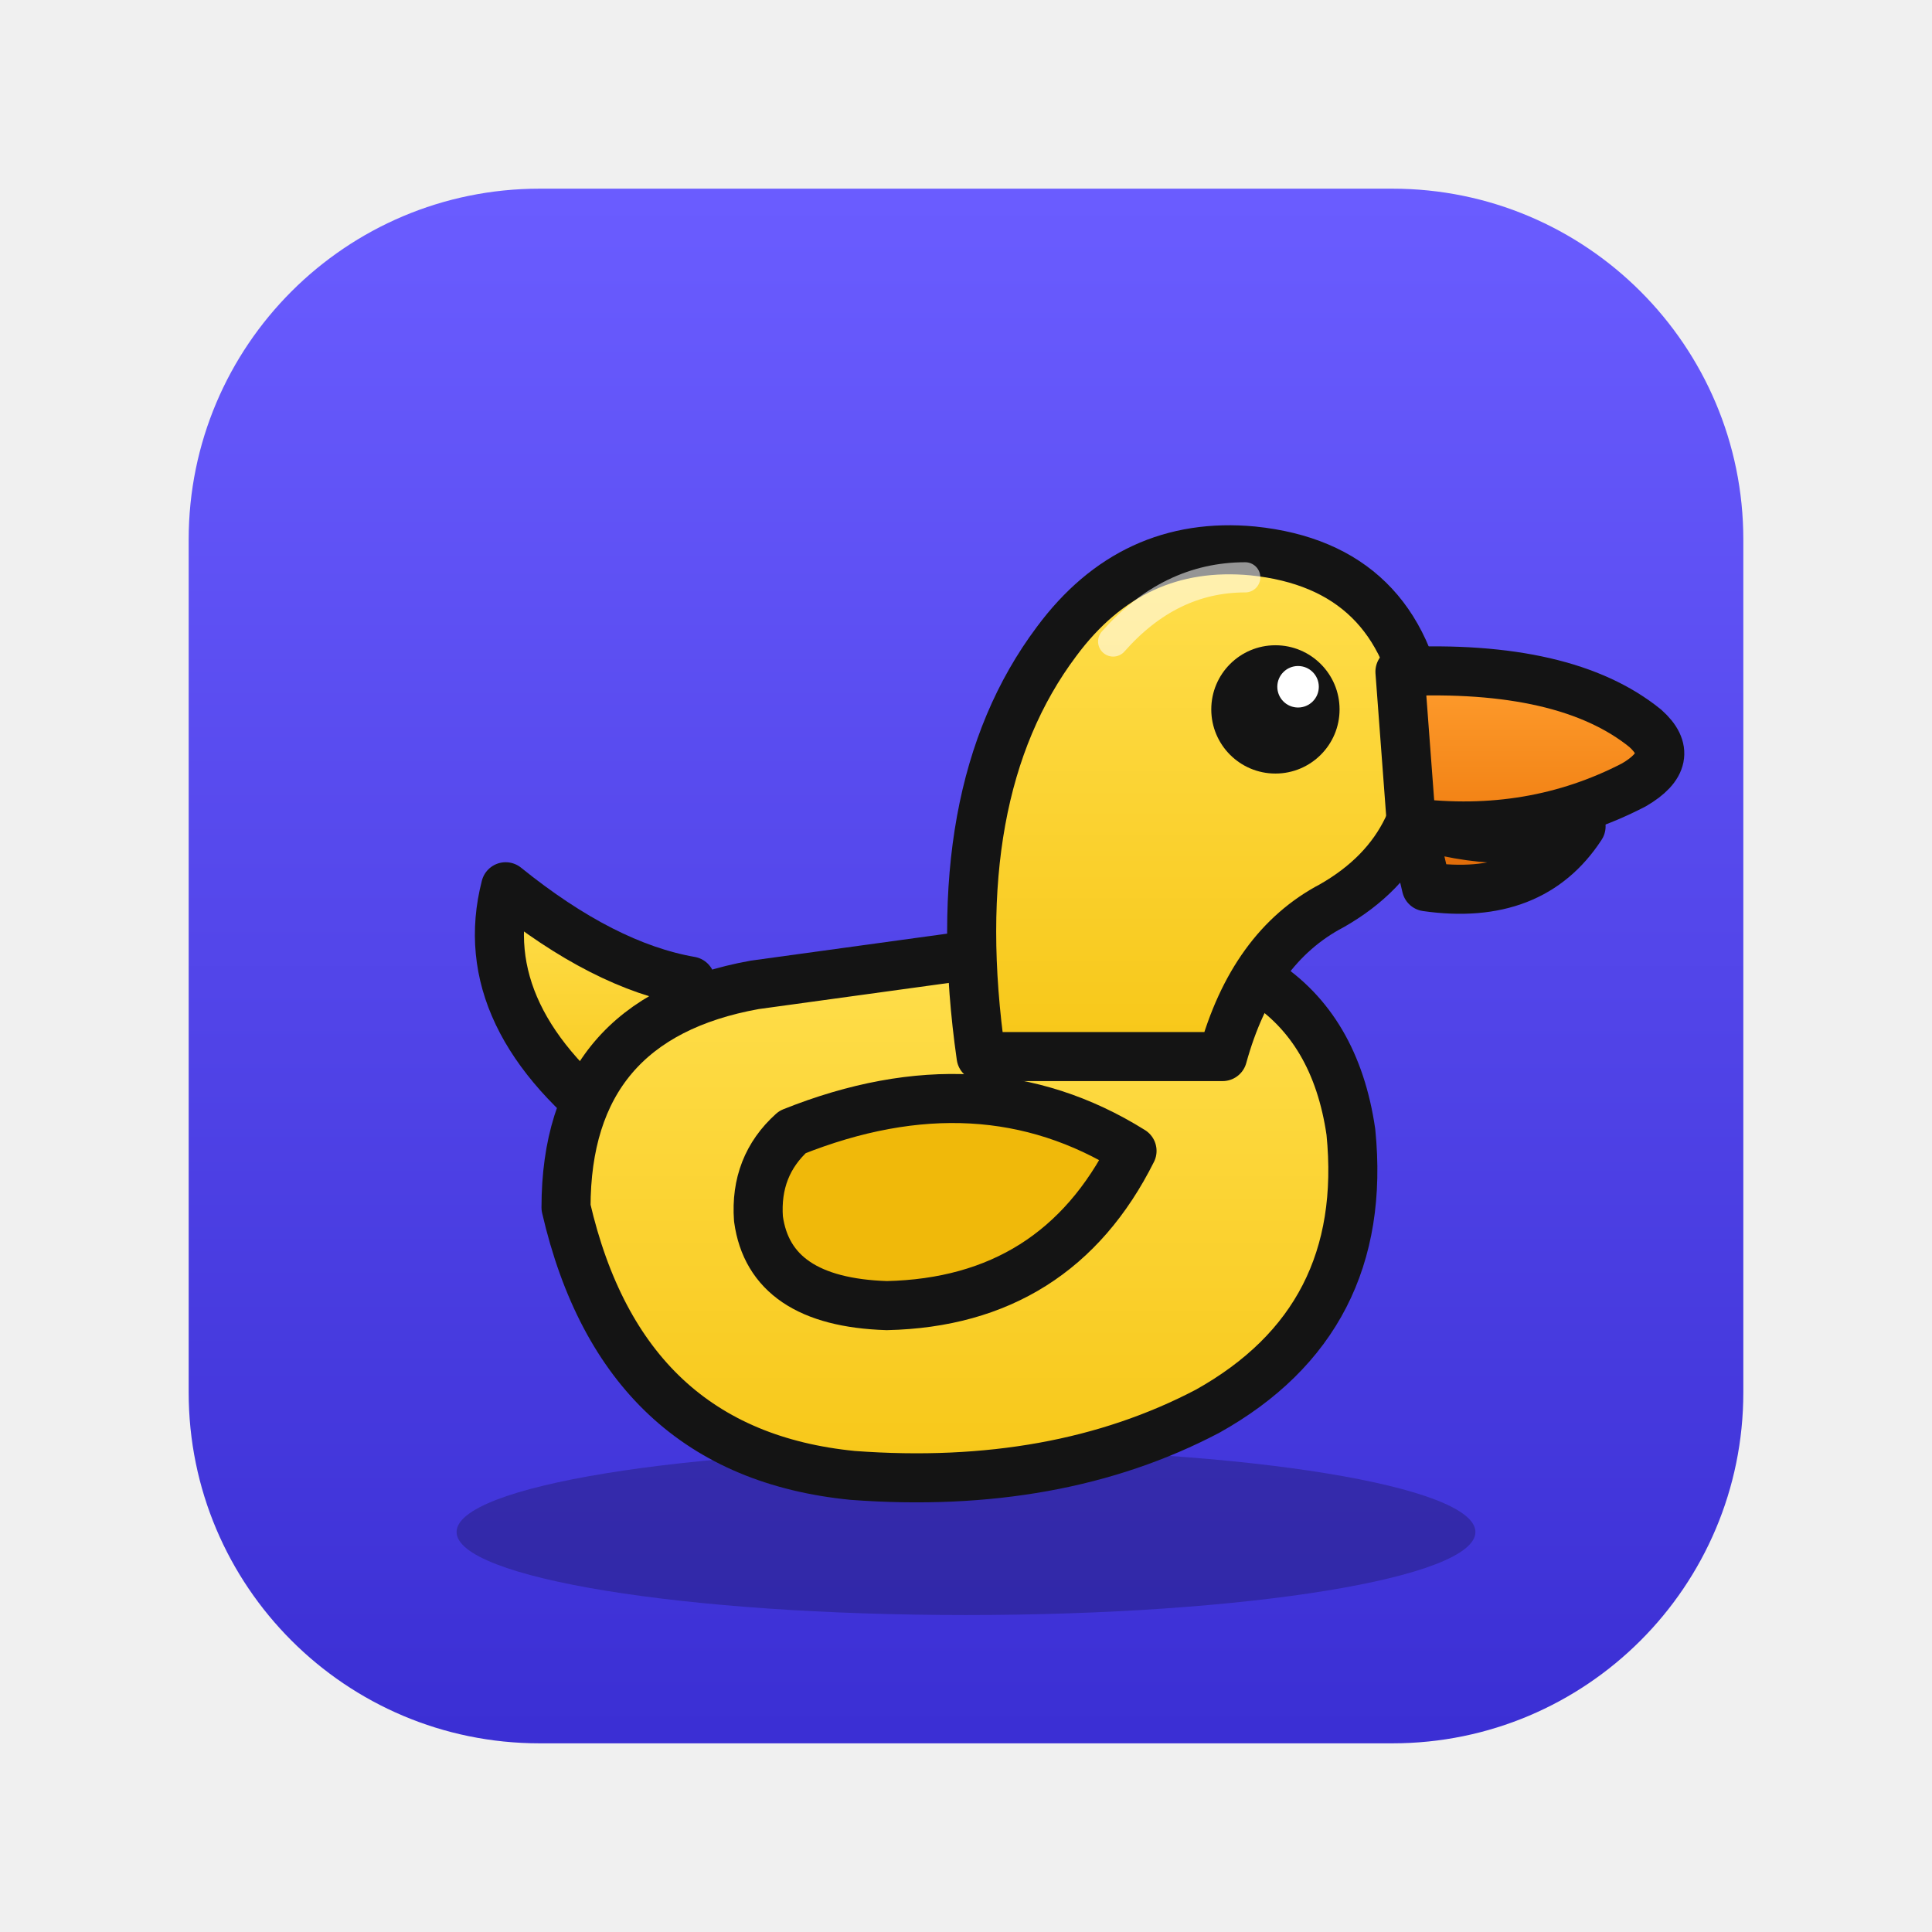
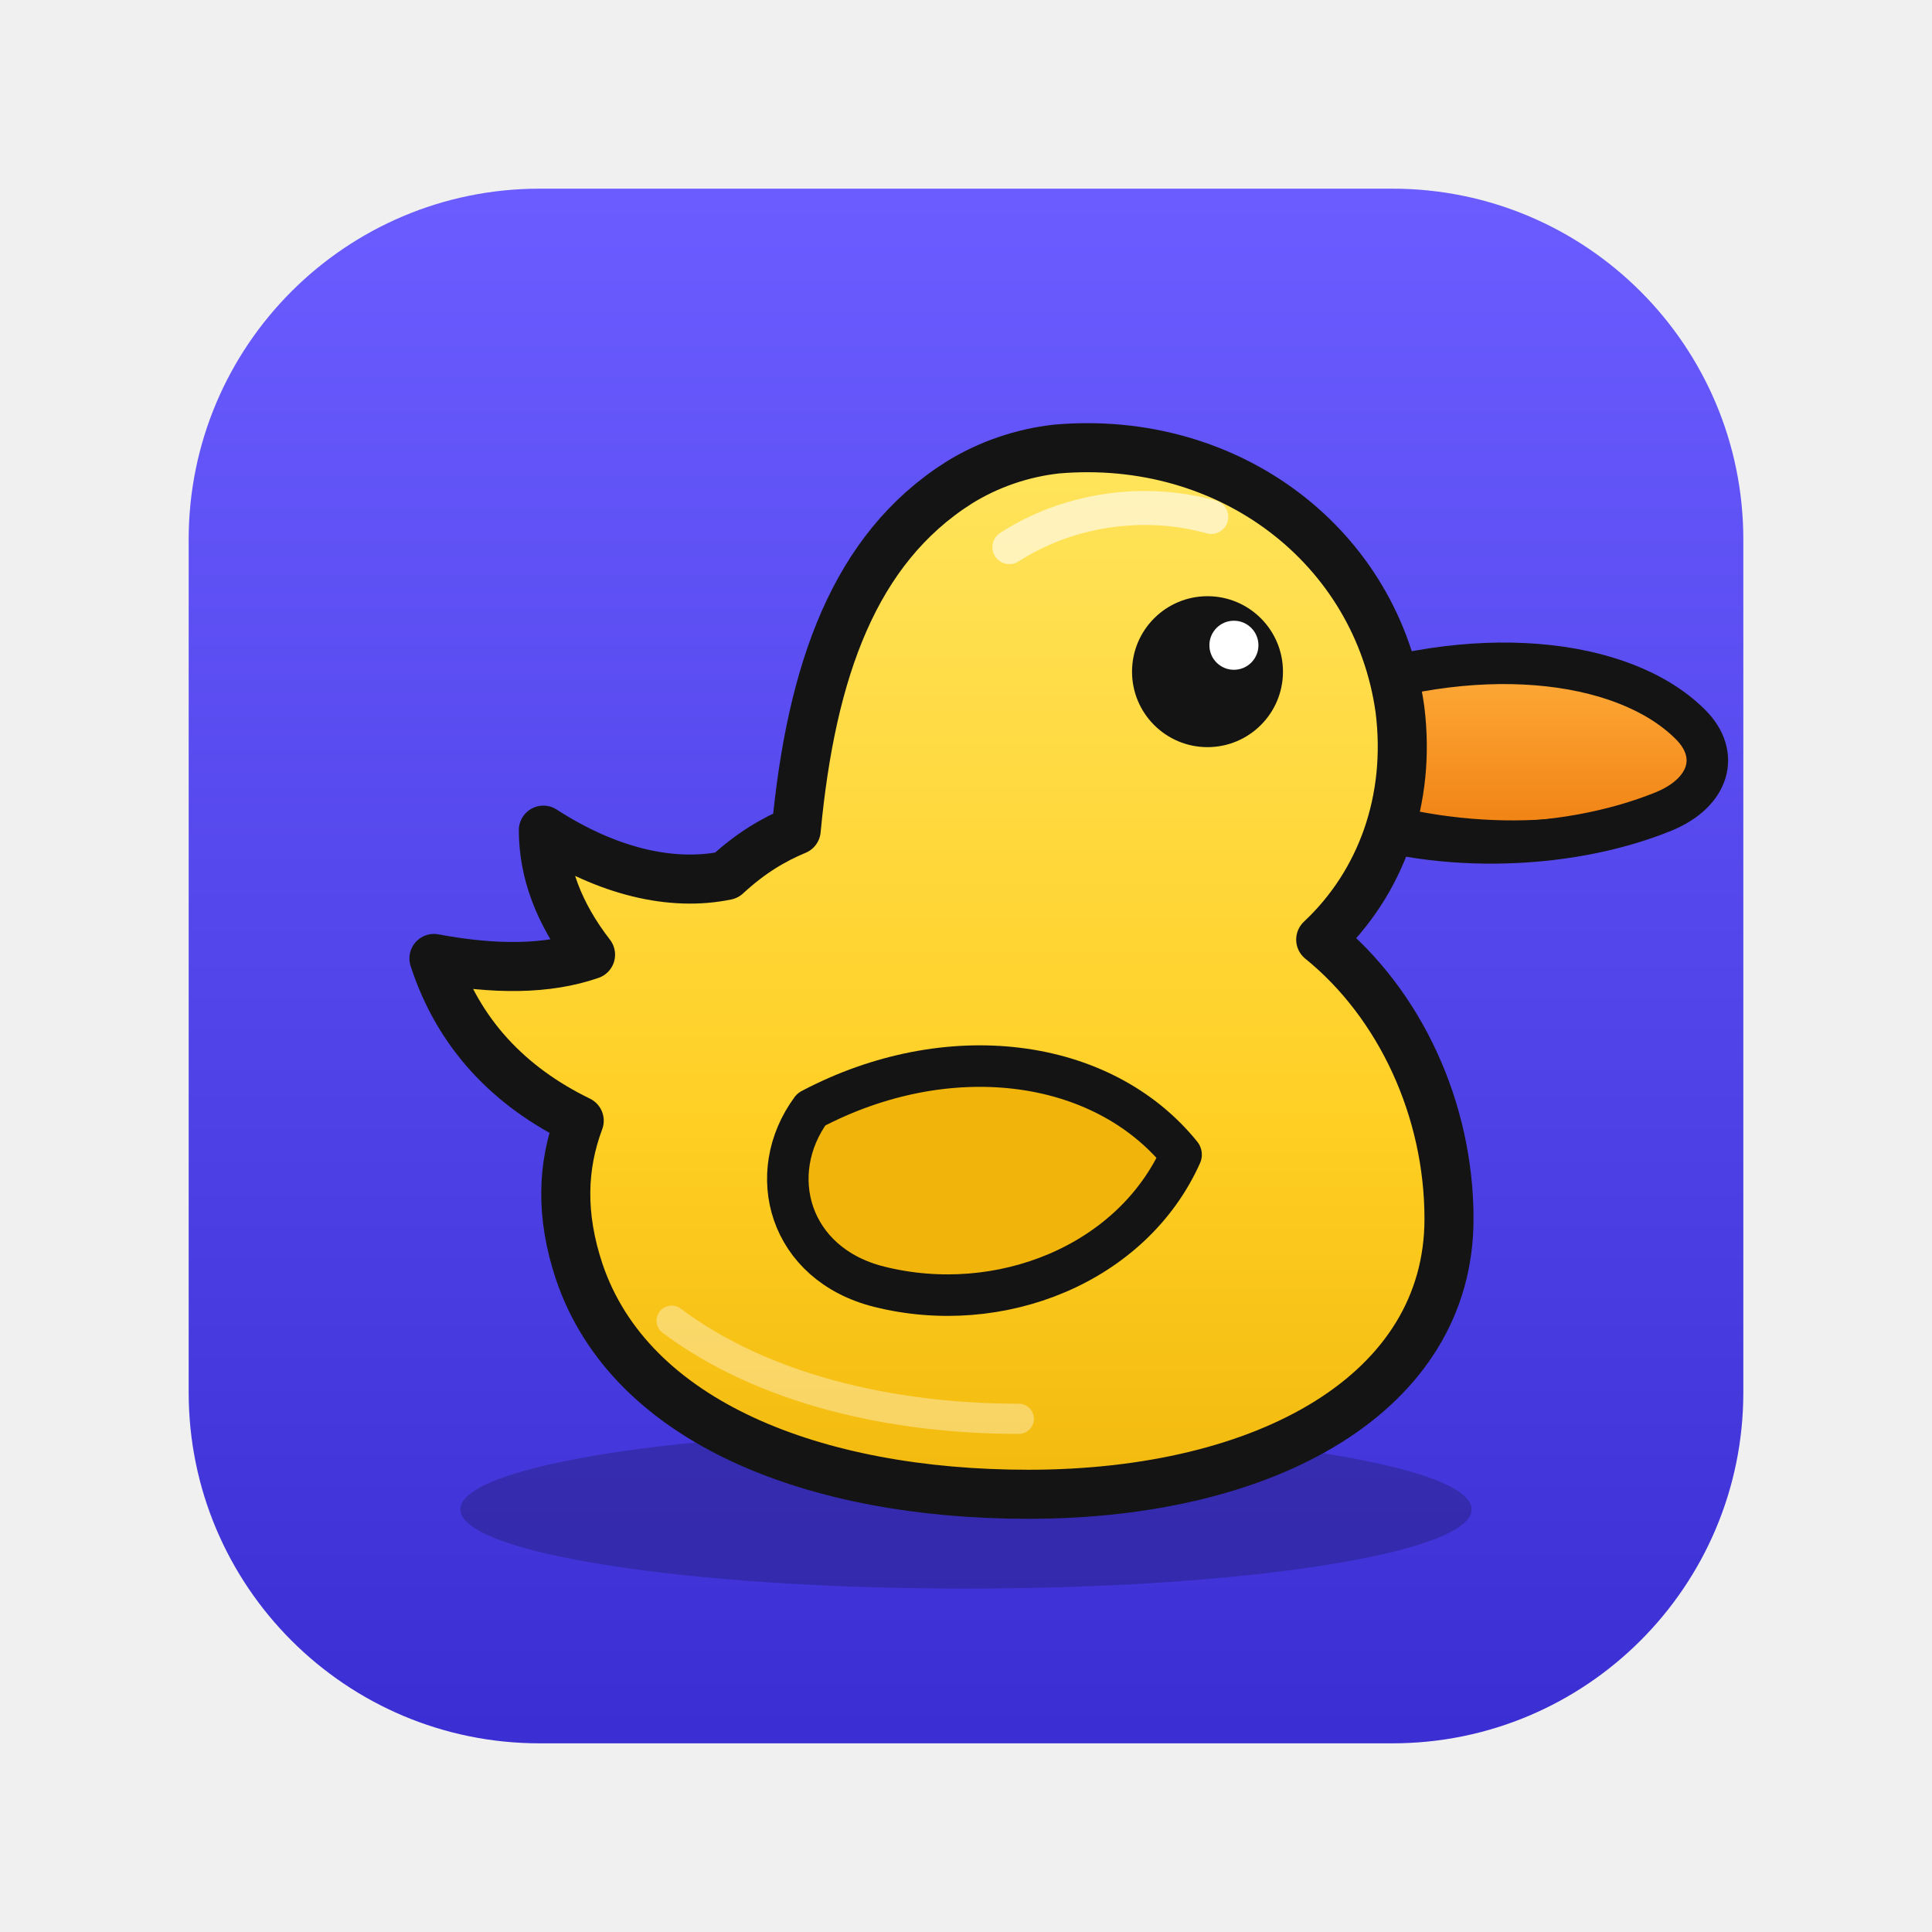
<svg xmlns="http://www.w3.org/2000/svg" width="1024" height="1024" viewBox="0 0 1024 1024">
  <defs>
    <linearGradient id="bg" x1="0" y1="0" x2="0" y2="1">
      <stop offset="0" stop-color="#6a5cff" />
      <stop offset="1" stop-color="#3b2fd4" />
    </linearGradient>
    <linearGradient id="body" x1="0" y1="0" x2="0" y2="1">
-       <stop offset="0" stop-color="#ffdf4d" />
-       <stop offset="1" stop-color="#f7c718" />
+       <stop offset="0" stop-color="#ffe45c" />
+       <stop offset="0.65" stop-color="#ffcf24" />
+       <stop offset="1" stop-color="#f2b90d" />
    </linearGradient>
    <linearGradient id="beak" x1="0" y1="0" x2="0" y2="1">
-       <stop offset="0" stop-color="#ff9d2e" />
-       <stop offset="1" stop-color="#f07f12" />
+       <stop offset="0" stop-color="#ffab3a" />
+       <stop offset="1" stop-color="#ef7f10" />
    </linearGradient>
  </defs>
  <rect x="100" y="100" width="824" height="824" rx="186" fill="url(#bg)" />
-   <ellipse cx="512" cy="812" rx="270" ry="44" fill="#000" opacity="0.22" />
-   <g stroke="#141414" stroke-width="26" stroke-linejoin="round" stroke-linecap="round">
-     <path d="M 330 600 Q 250 540 268 470 Q 320 512 366 520 Z" fill="url(#body)" />
-     <path d="M 300 640              Q 300 540 400 522              L 560 500              Q 700 490 716 600              Q 726 700 640 748              Q 560 790 452 782              Q 330 770 300 640 Z" fill="url(#body)" />
-     <path d="M 420 600              Q 520 560 600 610              Q 560 690 470 692              Q 408 690 402 646              Q 400 618 420 600 Z" fill="#f0b90a" />
-     <path d="M 520 560              Q 500 420 560 340              Q 600 286 664 292              Q 742 300 754 380              Q 762 448 706 480              Q 664 502 648 560 Z" fill="url(#body)" />
-     <path d="M 742 356              Q 830 352 872 386              Q 890 402 866 416              Q 812 444 748 436 Z" fill="url(#beak)" />
-     <path d="M 748 436 Q 800 452 838 438 Q 812 478 756 470 Z" fill="#e06d0a" />
+   <ellipse cx="512" cy="800" rx="268" ry="42" fill="#000" opacity="0.20" />
+   <g stroke="#141414" stroke-width="22" stroke-linejoin="round">
+     <path d="M 700 370              C 780 340, 860 348, 896 384              C 912 400, 906 420, 882 430              C 828 452, 756 452, 706 432 Z" fill="url(#beak)" />
+     <path d="M 716 428 C 776 448, 844 446, 890 424" fill="none" stroke="#141414" stroke-width="14" stroke-linecap="round" />
  </g>
-   <circle cx="676" cy="376" r="34" fill="#141414" />
-   <circle cx="688" cy="364" r="11" fill="#ffffff" />
-   <path d="M 590 340 Q 620 306 660 306" fill="none" stroke="#fff" stroke-width="16" stroke-linecap="round" opacity="0.55" />
+   <path d="M 560 238            C 652 230, 730 290, 742 376            C 748 424, 732 468, 700 498            C 742 532, 768 588, 768 646            C 768 738, 672 792, 545 792            C 432 792, 334 754, 307 674            C 297 644, 298 618, 307 594            C 270 576, 243 548, 230 508            C 262 514, 290 514, 313 506            C 296 484, 288 462, 288 440            C 322 462, 356 470, 385 464            C 398 452, 410 445, 422 440            C 430 355, 453 291, 508 256            C 524 246, 542 240, 560 238 Z" fill="url(#body)" stroke="#141414" stroke-width="26" stroke-linejoin="round" />
+   <path d="M 430 588            C 502 550, 584 560, 626 612            C 600 670, 530 698, 466 682            C 418 670, 405 622, 430 588 Z" fill="#f0b40a" stroke="#141414" stroke-width="22" stroke-linejoin="round" />
+   <circle cx="640" cy="356" r="40" fill="#141414" />
+   <circle cx="654" cy="342" r="13" fill="#ffffff" />
+   <path d="M 535 290 C 566 270, 606 264, 642 274" fill="none" stroke="#ffffff" stroke-width="18" stroke-linecap="round" opacity="0.6" />
+   <path d="M 356 700 C 404 736, 472 752, 540 752" fill="none" stroke="#ffffff" stroke-width="16" stroke-linecap="round" opacity="0.35" />
</svg>
